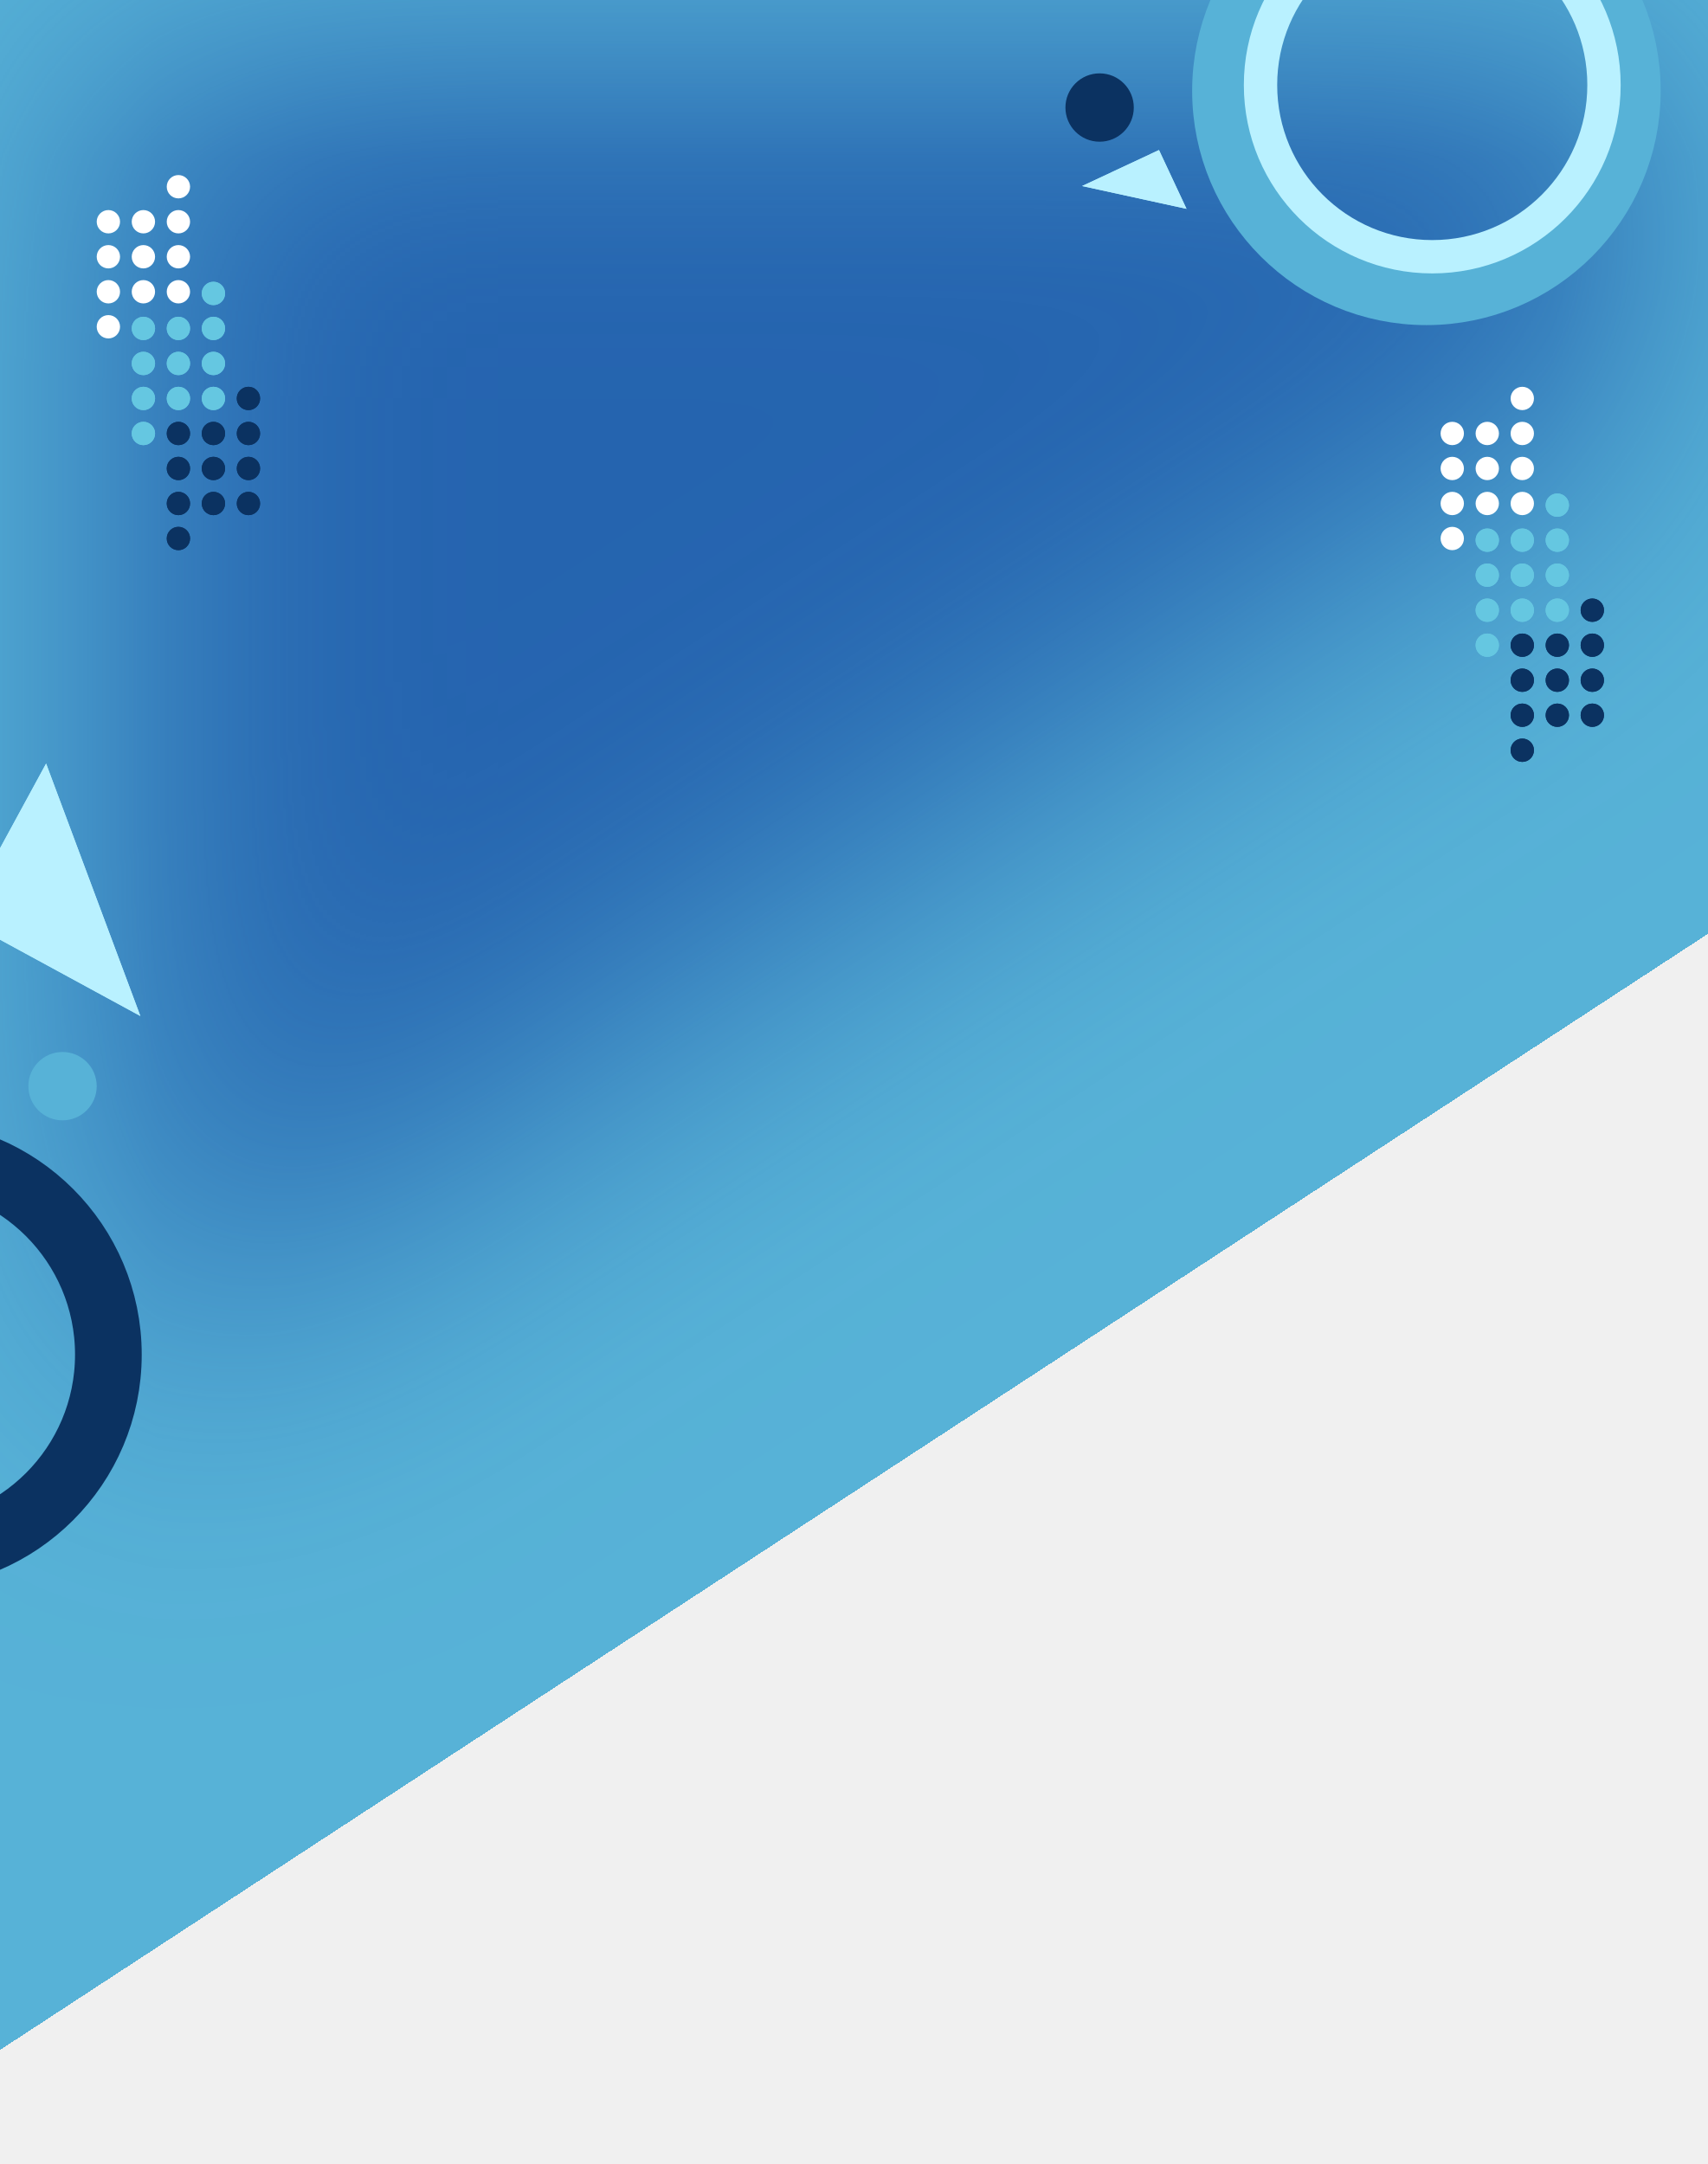
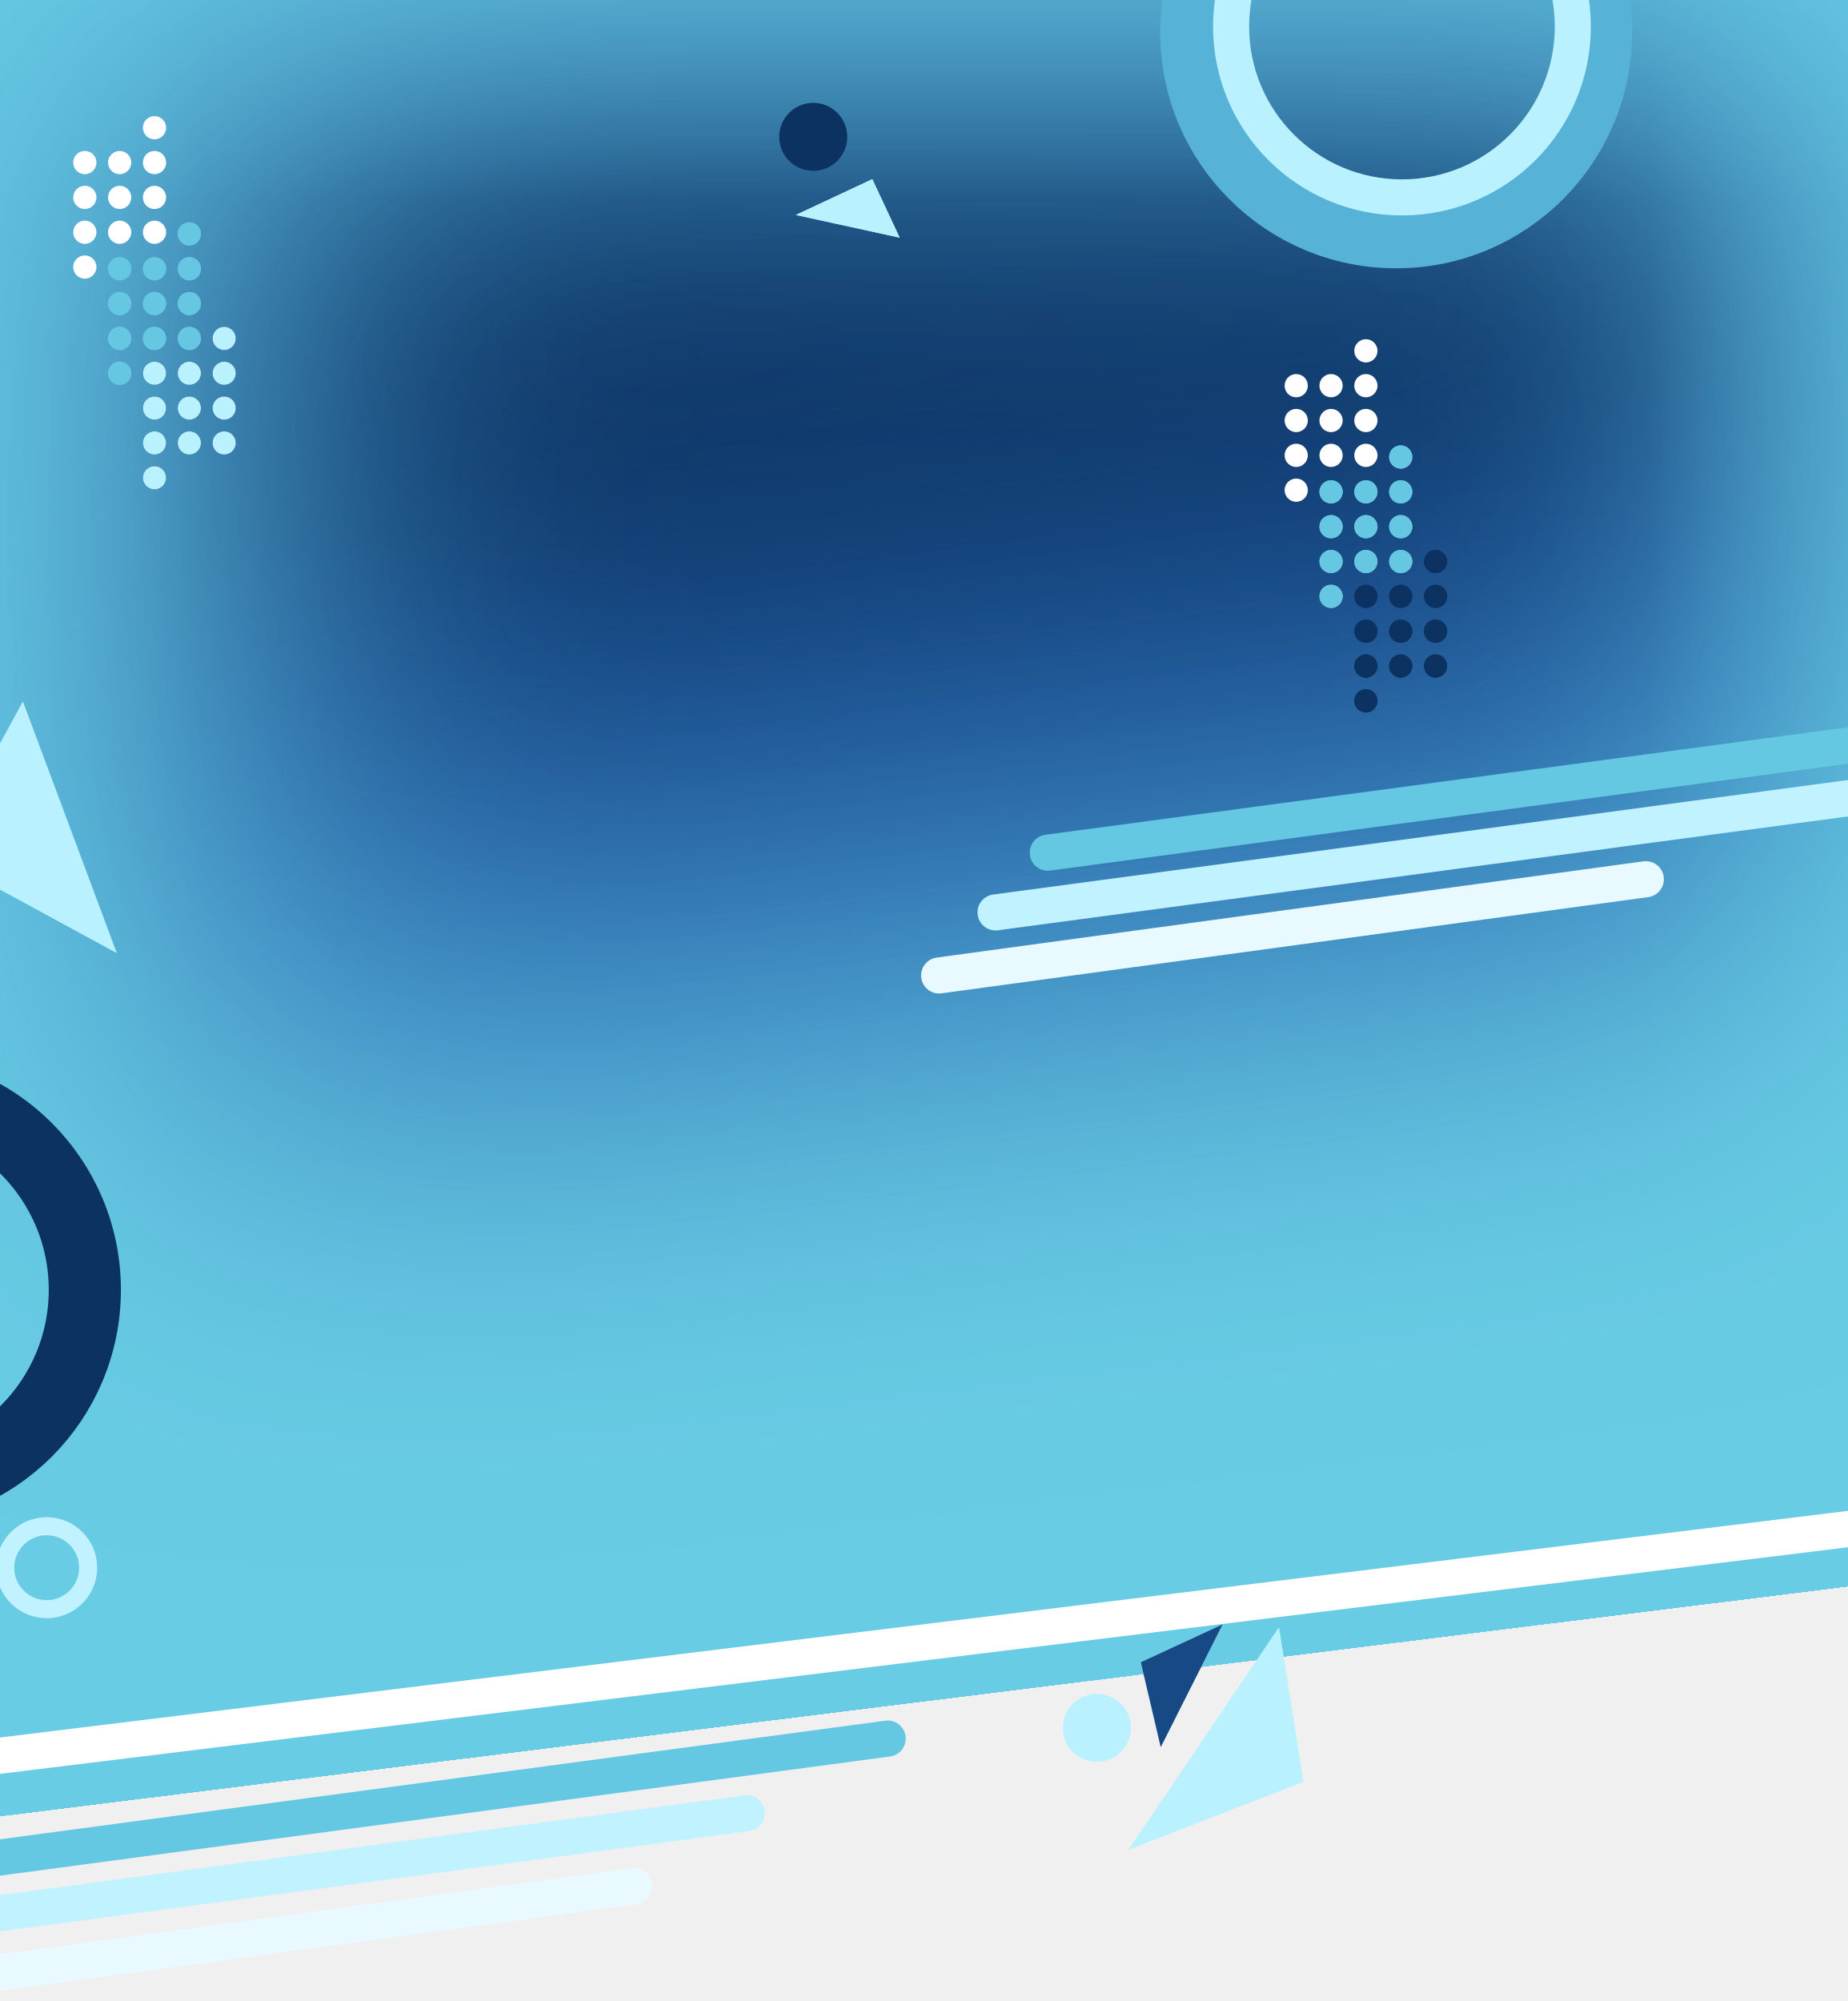
- <svg xmlns="http://www.w3.org/2000/svg" width="1024" height="1298" viewBox="0 0 1024 1298" fill="none">
-   <g filter="url(#filter0_i_666_12142)">
-     <path d="M-480.254 -203L1202.5 3.5L1180 458L-104.5 1297.5L-480.254 -203Z" fill="#2564AF" />
+ <svg xmlns="http://www.w3.org/2000/svg" width="1024" height="1109" viewBox="0 0 1024 1109" fill="none">
+   <g filter="url(#filter0_ii_3_186)">
+     <rect x="-261" y="-57.102" width="1295.68" height="1087.66" transform="rotate(-7.08884 -261 -57.1025)" fill="#0B3261" />
  </g>
-   <circle cx="86" cy="197" r="7" fill="#65C7E1" />
-   <circle cx="107" cy="197" r="7" fill="#65C7E1" />
-   <path d="M135 197C135 200.866 131.866 204 128 204C124.134 204 121 200.866 121 197C121 193.134 124.134 190 128 190C131.866 190 135 193.134 135 197Z" fill="#65C7E1" />
-   <path d="M135 176C135 179.866 131.866 183 128 183C124.134 183 121 179.866 121 176C121 172.134 124.134 169 128 169C131.866 169 135 172.134 135 176Z" fill="#65C7E1" />
-   <path d="M93 260C93 263.866 89.866 267 86 267C82.134 267 79 263.866 79 260C79 256.134 82.134 253 86 253C89.866 253 93 256.134 93 260Z" fill="#65C7E1" />
-   <circle cx="86" cy="218" r="7" fill="#65C7E1" />
-   <circle cx="107" cy="218" r="7" fill="#65C7E1" />
-   <path d="M135 218C135 221.866 131.866 225 128 225C124.134 225 121 221.866 121 218C121 214.134 124.134 211 128 211C131.866 211 135 214.134 135 218Z" fill="#65C7E1" />
-   <circle cx="86" cy="239" r="7" fill="#65C7E1" />
-   <circle cx="107" cy="239" r="7" fill="#65C7E1" />
-   <path d="M135 239C135 242.866 131.866 246 128 246C124.134 246 121 242.866 121 239C121 235.134 124.134 232 128 232C131.866 232 135 235.134 135 239Z" fill="#65C7E1" />
-   <circle cx="107" cy="260" r="7" fill="#0B3261" />
-   <circle cx="128" cy="260" r="7" fill="#0B3261" />
-   <path d="M156 260C156 263.866 152.866 267 149 267C145.134 267 142 263.866 142 260C142 256.134 145.134 253 149 253C152.866 253 156 256.134 156 260Z" fill="#0B3261" />
-   <path d="M156 239C156 242.866 152.866 246 149 246C145.134 246 142 242.866 142 239C142 235.134 145.134 232 149 232C152.866 232 156 235.134 156 239Z" fill="#0B3261" />
-   <path d="M114 323C114 326.866 110.866 330 107 330C103.134 330 100 326.866 100 323C100 319.134 103.134 316 107 316C110.866 316 114 319.134 114 323Z" fill="#0B3261" />
-   <circle cx="107" cy="281" r="7" fill="#0B3261" />
-   <circle cx="128" cy="281" r="7" fill="#0B3261" />
-   <path d="M156 281C156 284.866 152.866 288 149 288C145.134 288 142 284.866 142 281C142 277.134 145.134 274 149 274C152.866 274 156 277.134 156 281Z" fill="#0B3261" />
-   <circle cx="107" cy="302" r="7" fill="#0B3261" />
-   <circle cx="128" cy="302" r="7" fill="#0B3261" />
-   <path d="M156 302C156 305.866 152.866 309 149 309C145.134 309 142 305.866 142 302C142 298.134 145.134 295 149 295C152.866 295 156 298.134 156 302Z" fill="#0B3261" />
-   <circle cx="86" cy="197" r="7" fill="#65C7E1" />
-   <circle cx="107" cy="197" r="7" fill="#65C7E1" />
-   <path d="M135 197C135 200.866 131.866 204 128 204C124.134 204 121 200.866 121 197C121 193.134 124.134 190 128 190C131.866 190 135 193.134 135 197Z" fill="#65C7E1" />
-   <path d="M135 176C135 179.866 131.866 183 128 183C124.134 183 121 179.866 121 176C121 172.134 124.134 169 128 169C131.866 169 135 172.134 135 176Z" fill="#65C7E1" />
-   <path d="M93 260C93 263.866 89.866 267 86 267C82.134 267 79 263.866 79 260C79 256.134 82.134 253 86 253C89.866 253 93 256.134 93 260Z" fill="#65C7E1" />
-   <circle cx="86" cy="218" r="7" fill="#65C7E1" />
-   <circle cx="107" cy="218" r="7" fill="#65C7E1" />
-   <path d="M135 218C135 221.866 131.866 225 128 225C124.134 225 121 221.866 121 218C121 214.134 124.134 211 128 211C131.866 211 135 214.134 135 218Z" fill="#65C7E1" />
-   <circle cx="86" cy="239" r="7" fill="#65C7E1" />
-   <circle cx="107" cy="239" r="7" fill="#65C7E1" />
-   <path d="M135 239C135 242.866 131.866 246 128 246C124.134 246 121 242.866 121 239C121 235.134 124.134 232 128 232C131.866 232 135 235.134 135 239Z" fill="#65C7E1" />
-   <circle cx="107" cy="260" r="7" fill="#0B3261" />
-   <circle cx="128" cy="260" r="7" fill="#0B3261" />
-   <path d="M156 260C156 263.866 152.866 267 149 267C145.134 267 142 263.866 142 260C142 256.134 145.134 253 149 253C152.866 253 156 256.134 156 260Z" fill="#0B3261" />
-   <path d="M156 239C156 242.866 152.866 246 149 246C145.134 246 142 242.866 142 239C142 235.134 145.134 232 149 232C152.866 232 156 235.134 156 239Z" fill="#0B3261" />
-   <path d="M114 323C114 326.866 110.866 330 107 330C103.134 330 100 326.866 100 323C100 319.134 103.134 316 107 316C110.866 316 114 319.134 114 323Z" fill="#0B3261" />
-   <circle cx="107" cy="281" r="7" fill="#0B3261" />
-   <circle cx="128" cy="281" r="7" fill="#0B3261" />
-   <path d="M156 281C156 284.866 152.866 288 149 288C145.134 288 142 284.866 142 281C142 277.134 145.134 274 149 274C152.866 274 156 277.134 156 281Z" fill="#0B3261" />
-   <circle cx="107" cy="302" r="7" fill="#0B3261" />
-   <circle cx="128" cy="302" r="7" fill="#0B3261" />
-   <path d="M156 302C156 305.866 152.866 309 149 309C145.134 309 142 305.866 142 302C142 298.134 145.134 295 149 295C152.866 295 156 298.134 156 302Z" fill="#0B3261" />
-   <circle cx="65" cy="133" r="7" fill="white" />
-   <circle cx="86" cy="133" r="7" fill="white" />
-   <path d="M114 133C114 136.866 110.866 140 107 140C103.134 140 100 136.866 100 133C100 129.134 103.134 126 107 126C110.866 126 114 129.134 114 133Z" fill="white" />
-   <path d="M114 112C114 115.866 110.866 119 107 119C103.134 119 100 115.866 100 112C100 108.134 103.134 105 107 105C110.866 105 114 108.134 114 112Z" fill="white" />
-   <path d="M72 196C72 199.866 68.866 203 65 203C61.134 203 58 199.866 58 196C58 192.134 61.134 189 65 189C68.866 189 72 192.134 72 196Z" fill="white" />
-   <circle cx="65" cy="154" r="7" fill="white" />
-   <circle cx="86" cy="154" r="7" fill="white" />
-   <path d="M114 154C114 157.866 110.866 161 107 161C103.134 161 100 157.866 100 154C100 150.134 103.134 147 107 147C110.866 147 114 150.134 114 154Z" fill="white" />
-   <circle cx="65" cy="175" r="7" fill="white" />
-   <circle cx="86" cy="175" r="7" fill="white" />
-   <path d="M114 175C114 178.866 110.866 182 107 182C103.134 182 100 178.866 100 175C100 171.134 103.134 168 107 168C110.866 168 114 171.134 114 175Z" fill="white" />
-   <circle cx="892" cy="324" r="7" fill="#65C7E1" />
-   <circle cx="913" cy="324" r="7" fill="#65C7E1" />
-   <path d="M941 324C941 327.866 937.866 331 934 331C930.134 331 927 327.866 927 324C927 320.134 930.134 317 934 317C937.866 317 941 320.134 941 324Z" fill="#65C7E1" />
-   <path d="M941 303C941 306.866 937.866 310 934 310C930.134 310 927 306.866 927 303C927 299.134 930.134 296 934 296C937.866 296 941 299.134 941 303Z" fill="#65C7E1" />
-   <path d="M899 387C899 390.866 895.866 394 892 394C888.134 394 885 390.866 885 387C885 383.134 888.134 380 892 380C895.866 380 899 383.134 899 387Z" fill="#65C7E1" />
-   <circle cx="892" cy="345" r="7" fill="#65C7E1" />
-   <circle cx="913" cy="345" r="7" fill="#65C7E1" />
-   <path d="M941 345C941 348.866 937.866 352 934 352C930.134 352 927 348.866 927 345C927 341.134 930.134 338 934 338C937.866 338 941 341.134 941 345Z" fill="#65C7E1" />
-   <circle cx="892" cy="366" r="7" fill="#65C7E1" />
-   <circle cx="913" cy="366" r="7" fill="#65C7E1" />
-   <path d="M941 366C941 369.866 937.866 373 934 373C930.134 373 927 369.866 927 366C927 362.134 930.134 359 934 359C937.866 359 941 362.134 941 366Z" fill="#65C7E1" />
-   <circle cx="913" cy="387" r="7" fill="#0B3261" />
-   <circle cx="934" cy="387" r="7" fill="#0B3261" />
-   <path d="M962 387C962 390.866 958.866 394 955 394C951.134 394 948 390.866 948 387C948 383.134 951.134 380 955 380C958.866 380 962 383.134 962 387Z" fill="#0B3261" />
-   <path d="M962 366C962 369.866 958.866 373 955 373C951.134 373 948 369.866 948 366C948 362.134 951.134 359 955 359C958.866 359 962 362.134 962 366Z" fill="#0B3261" />
-   <path d="M920 450C920 453.866 916.866 457 913 457C909.134 457 906 453.866 906 450C906 446.134 909.134 443 913 443C916.866 443 920 446.134 920 450Z" fill="#0B3261" />
-   <circle cx="913" cy="408" r="7" fill="#0B3261" />
-   <circle cx="934" cy="408" r="7" fill="#0B3261" />
-   <path d="M962 408C962 411.866 958.866 415 955 415C951.134 415 948 411.866 948 408C948 404.134 951.134 401 955 401C958.866 401 962 404.134 962 408Z" fill="#0B3261" />
-   <circle cx="913" cy="429" r="7" fill="#0B3261" />
-   <circle cx="934" cy="429" r="7" fill="#0B3261" />
-   <path d="M962 429C962 432.866 958.866 436 955 436C951.134 436 948 432.866 948 429C948 425.134 951.134 422 955 422C958.866 422 962 425.134 962 429Z" fill="#0B3261" />
-   <circle cx="892" cy="324" r="7" fill="#65C7E1" />
-   <circle cx="913" cy="324" r="7" fill="#65C7E1" />
-   <path d="M941 324C941 327.866 937.866 331 934 331C930.134 331 927 327.866 927 324C927 320.134 930.134 317 934 317C937.866 317 941 320.134 941 324Z" fill="#65C7E1" />
-   <path d="M941 303C941 306.866 937.866 310 934 310C930.134 310 927 306.866 927 303C927 299.134 930.134 296 934 296C937.866 296 941 299.134 941 303Z" fill="#65C7E1" />
-   <path d="M899 387C899 390.866 895.866 394 892 394C888.134 394 885 390.866 885 387C885 383.134 888.134 380 892 380C895.866 380 899 383.134 899 387Z" fill="#65C7E1" />
-   <circle cx="892" cy="345" r="7" fill="#65C7E1" />
-   <circle cx="913" cy="345" r="7" fill="#65C7E1" />
-   <path d="M941 345C941 348.866 937.866 352 934 352C930.134 352 927 348.866 927 345C927 341.134 930.134 338 934 338C937.866 338 941 341.134 941 345Z" fill="#65C7E1" />
-   <circle cx="892" cy="366" r="7" fill="#65C7E1" />
-   <circle cx="913" cy="366" r="7" fill="#65C7E1" />
-   <path d="M941 366C941 369.866 937.866 373 934 373C930.134 373 927 369.866 927 366C927 362.134 930.134 359 934 359C937.866 359 941 362.134 941 366Z" fill="#65C7E1" />
-   <circle cx="913" cy="387" r="7" fill="#0B3261" />
-   <circle cx="934" cy="387" r="7" fill="#0B3261" />
-   <path d="M962 387C962 390.866 958.866 394 955 394C951.134 394 948 390.866 948 387C948 383.134 951.134 380 955 380C958.866 380 962 383.134 962 387Z" fill="#0B3261" />
-   <path d="M962 366C962 369.866 958.866 373 955 373C951.134 373 948 369.866 948 366C948 362.134 951.134 359 955 359C958.866 359 962 362.134 962 366Z" fill="#0B3261" />
-   <path d="M920 450C920 453.866 916.866 457 913 457C909.134 457 906 453.866 906 450C906 446.134 909.134 443 913 443C916.866 443 920 446.134 920 450Z" fill="#0B3261" />
-   <circle cx="913" cy="408" r="7" fill="#0B3261" />
-   <circle cx="934" cy="408" r="7" fill="#0B3261" />
-   <path d="M962 408C962 411.866 958.866 415 955 415C951.134 415 948 411.866 948 408C948 404.134 951.134 401 955 401C958.866 401 962 404.134 962 408Z" fill="#0B3261" />
-   <circle cx="913" cy="429" r="7" fill="#0B3261" />
-   <circle cx="934" cy="429" r="7" fill="#0B3261" />
-   <path d="M962 429C962 432.866 958.866 436 955 436C951.134 436 948 432.866 948 429C948 425.134 951.134 422 955 422C958.866 422 962 425.134 962 429Z" fill="#0B3261" />
-   <circle cx="871" cy="260" r="7" fill="white" />
-   <circle cx="892" cy="260" r="7" fill="white" />
-   <path d="M920 260C920 263.866 916.866 267 913 267C909.134 267 906 263.866 906 260C906 256.134 909.134 253 913 253C916.866 253 920 256.134 920 260Z" fill="white" />
-   <path d="M920 239C920 242.866 916.866 246 913 246C909.134 246 906 242.866 906 239C906 235.134 909.134 232 913 232C916.866 232 920 235.134 920 239Z" fill="white" />
-   <path d="M878 323C878 326.866 874.866 330 871 330C867.134 330 864 326.866 864 323C864 319.134 867.134 316 871 316C874.866 316 878 319.134 878 323Z" fill="white" />
-   <circle cx="871" cy="281" r="7" fill="white" />
-   <circle cx="892" cy="281" r="7" fill="white" />
-   <path d="M920 281C920 284.866 916.866 288 913 288C909.134 288 906 284.866 906 281C906 277.134 909.134 274 913 274C916.866 274 920 277.134 920 281Z" fill="white" />
-   <circle cx="871" cy="302" r="7" fill="white" />
-   <circle cx="892" cy="302" r="7" fill="white" />
-   <path d="M920 302C920 305.866 916.866 309 913 309C909.134 309 906 305.866 906 302C906 298.134 909.134 295 913 295C916.866 295 920 298.134 920 302Z" fill="white" />
-   <circle cx="855.5" cy="54.5" r="120.5" stroke="#57B2D7" stroke-width="40" />
-   <circle cx="859" cy="51" r="103" stroke="#B9F1FF" stroke-width="20" />
-   <circle cx="-55.5" cy="812.5" r="120.5" stroke="#0B3261" stroke-width="40" />
-   <path d="M27.65 458L84.171 609.411L-23 551.116L27.65 458Z" fill="#B9F1FF" />
-   <path d="M27.65 458L84.171 609.411L-23 551.116L27.65 458Z" fill="#B9F1FF" />
-   <path d="M711.615 125.262L649 111.586L695.106 90L711.615 125.262Z" fill="#B9F1FF" />
-   <path d="M711.615 125.262L649 111.586L695.106 90L711.615 125.262Z" fill="#B9F1FF" />
-   <circle cx="659.5" cy="64.5" r="20.5" fill="#0B3261" />
-   <circle cx="37.5" cy="651.5" r="20.5" fill="#57B2D7" />
+   <circle cx="66.321" cy="148.938" r="6.436" fill="#65C7E1" />
+   <circle cx="85.629" cy="148.938" r="6.436" fill="#65C7E1" />
+   <path d="M111.374 148.938C111.374 152.492 108.492 155.374 104.938 155.374C101.383 155.374 98.502 152.492 98.502 148.938C98.502 145.383 101.383 142.502 104.938 142.502C108.492 142.502 111.374 145.383 111.374 148.938Z" fill="#65C7E1" />
+   <path d="M111.374 129.629C111.374 133.184 108.492 136.066 104.938 136.066C101.383 136.066 98.502 133.184 98.502 129.629C98.502 126.075 101.383 123.193 104.938 123.193C108.492 123.193 111.374 126.075 111.374 129.629Z" fill="#65C7E1" />
+   <path d="M72.757 206.862C72.757 210.417 69.876 213.299 66.321 213.299C62.767 213.299 59.885 210.417 59.885 206.862C59.885 203.308 62.767 200.426 66.321 200.426C69.876 200.426 72.757 203.308 72.757 206.862Z" fill="#65C7E1" />
+   <circle cx="66.321" cy="168.246" r="6.436" fill="#65C7E1" />
+   <circle cx="85.629" cy="168.246" r="6.436" fill="#65C7E1" />
+   <path d="M111.374 168.246C111.374 171.8 108.492 174.682 104.938 174.682C101.383 174.682 98.502 171.8 98.502 168.246C98.502 164.691 101.383 161.81 104.938 161.81C108.492 161.81 111.374 164.691 111.374 168.246Z" fill="#65C7E1" />
+   <circle cx="66.321" cy="187.554" r="6.436" fill="#65C7E1" />
+   <circle cx="85.629" cy="187.554" r="6.436" fill="#65C7E1" />
+   <path d="M111.374 187.554C111.374 191.109 108.492 193.99 104.938 193.99C101.383 193.99 98.502 191.109 98.502 187.554C98.502 184 101.383 181.118 104.938 181.118C108.492 181.118 111.374 184 111.374 187.554Z" fill="#65C7E1" />
+   <circle cx="85.629" cy="206.862" r="6.436" fill="#0B3261" />
+   <circle cx="104.938" cy="206.862" r="6.436" fill="#0B3261" />
+   <path d="M130.682 206.862C130.682 210.417 127.8 213.299 124.246 213.299C120.691 213.299 117.81 210.417 117.81 206.862C117.81 203.308 120.691 200.426 124.246 200.426C127.8 200.426 130.682 203.308 130.682 206.862Z" fill="#0B3261" />
+   <path d="M130.682 187.554C130.682 191.109 127.8 193.99 124.246 193.99C120.691 193.99 117.81 191.109 117.81 187.554C117.81 184 120.691 181.118 124.246 181.118C127.8 181.118 130.682 184 130.682 187.554Z" fill="#0B3261" />
+   <path d="M92.066 264.787C92.066 268.342 89.184 271.223 85.629 271.223C82.075 271.223 79.193 268.342 79.193 264.787C79.193 261.233 82.075 258.351 85.629 258.351C89.184 258.351 92.066 261.233 92.066 264.787Z" fill="#0B3261" />
+   <circle cx="85.629" cy="226.171" r="6.436" fill="#0B3261" />
+   <circle cx="104.938" cy="226.171" r="6.436" fill="#0B3261" />
+   <path d="M130.682 226.171C130.682 229.725 127.8 232.607 124.246 232.607C120.691 232.607 117.81 229.725 117.81 226.171C117.81 222.616 120.691 219.734 124.246 219.734C127.8 219.734 130.682 222.616 130.682 226.171Z" fill="#0B3261" />
+   <circle cx="85.629" cy="245.479" r="6.436" fill="#0B3261" />
+   <circle cx="104.938" cy="245.479" r="6.436" fill="#0B3261" />
+   <path d="M130.682 245.479C130.682 249.033 127.8 251.915 124.246 251.915C120.691 251.915 117.81 249.033 117.81 245.479C117.81 241.924 120.691 239.043 124.246 239.043C127.8 239.043 130.682 241.924 130.682 245.479Z" fill="#0B3261" />
+   <circle cx="66.321" cy="148.938" r="6.436" fill="#65C7E1" />
+   <circle cx="85.629" cy="148.938" r="6.436" fill="#65C7E1" />
+   <path d="M111.374 148.938C111.374 152.492 108.492 155.374 104.938 155.374C101.383 155.374 98.502 152.492 98.502 148.938C98.502 145.383 101.383 142.502 104.938 142.502C108.492 142.502 111.374 145.383 111.374 148.938Z" fill="#65C7E1" />
+   <path d="M111.374 129.629C111.374 133.184 108.492 136.066 104.938 136.066C101.383 136.066 98.502 133.184 98.502 129.629C98.502 126.075 101.383 123.193 104.938 123.193C108.492 123.193 111.374 126.075 111.374 129.629Z" fill="#65C7E1" />
+   <path d="M72.757 206.862C72.757 210.417 69.876 213.299 66.321 213.299C62.767 213.299 59.885 210.417 59.885 206.862C59.885 203.308 62.767 200.426 66.321 200.426C69.876 200.426 72.757 203.308 72.757 206.862Z" fill="#65C7E1" />
+   <circle cx="66.321" cy="168.246" r="6.436" fill="#65C7E1" />
+   <circle cx="85.629" cy="168.246" r="6.436" fill="#65C7E1" />
+   <path d="M111.374 168.246C111.374 171.8 108.492 174.682 104.938 174.682C101.383 174.682 98.502 171.8 98.502 168.246C98.502 164.691 101.383 161.81 104.938 161.81C108.492 161.81 111.374 164.691 111.374 168.246Z" fill="#65C7E1" />
+   <circle cx="66.321" cy="187.554" r="6.436" fill="#65C7E1" />
+   <circle cx="85.629" cy="187.554" r="6.436" fill="#65C7E1" />
+   <path d="M111.374 187.554C111.374 191.109 108.492 193.99 104.938 193.99C101.383 193.99 98.502 191.109 98.502 187.554C98.502 184 101.383 181.118 104.938 181.118C108.492 181.118 111.374 184 111.374 187.554Z" fill="#65C7E1" />
+   <circle cx="85.629" cy="206.862" r="6.436" fill="#B9F1FF" />
+   <circle cx="104.938" cy="206.862" r="6.436" fill="#B9F1FF" />
+   <path d="M130.682 206.862C130.682 210.417 127.8 213.299 124.246 213.299C120.691 213.299 117.81 210.417 117.81 206.862C117.81 203.308 120.691 200.426 124.246 200.426C127.8 200.426 130.682 203.308 130.682 206.862Z" fill="#B9F1FF" />
+   <path d="M130.682 187.554C130.682 191.109 127.8 193.99 124.246 193.99C120.691 193.99 117.81 191.109 117.81 187.554C117.81 184 120.691 181.118 124.246 181.118C127.8 181.118 130.682 184 130.682 187.554Z" fill="#B9F1FF" />
+   <path d="M92.066 264.787C92.066 268.342 89.184 271.223 85.629 271.223C82.075 271.223 79.193 268.342 79.193 264.787C79.193 261.233 82.075 258.351 85.629 258.351C89.184 258.351 92.066 261.233 92.066 264.787Z" fill="#B9F1FF" />
+   <circle cx="85.629" cy="226.171" r="6.436" fill="#B9F1FF" />
+   <circle cx="104.938" cy="226.171" r="6.436" fill="#B9F1FF" />
+   <path d="M130.682 226.171C130.682 229.725 127.8 232.607 124.246 232.607C120.691 232.607 117.81 229.725 117.81 226.171C117.81 222.616 120.691 219.734 124.246 219.734C127.8 219.734 130.682 222.616 130.682 226.171Z" fill="#B9F1FF" />
+   <circle cx="85.629" cy="245.479" r="6.436" fill="#B9F1FF" />
+   <circle cx="104.938" cy="245.479" r="6.436" fill="#B9F1FF" />
+   <path d="M130.682 245.479C130.682 249.033 127.8 251.915 124.246 251.915C120.691 251.915 117.81 249.033 117.81 245.479C117.81 241.924 120.691 239.043 124.246 239.043C127.8 239.043 130.682 241.924 130.682 245.479Z" fill="#B9F1FF" />
+   <circle cx="47.013" cy="90.093" r="6.436" fill="white" />
+   <circle cx="66.321" cy="90.093" r="6.436" fill="white" />
+   <path d="M92.066 90.093C92.066 93.648 89.184 96.529 85.629 96.529C82.075 96.529 79.193 93.648 79.193 90.093C79.193 86.539 82.075 83.657 85.629 83.657C89.184 83.657 92.066 86.539 92.066 90.093Z" fill="white" />
+   <path d="M92.066 70.785C92.066 74.34 89.184 77.221 85.629 77.221C82.075 77.221 79.193 74.34 79.193 70.785C79.193 67.23 82.075 64.349 85.629 64.349C89.184 64.349 92.066 67.23 92.066 70.785Z" fill="white" />
+   <path d="M53.449 148.018C53.449 151.573 50.567 154.454 47.013 154.454C43.458 154.454 40.577 151.573 40.577 148.018C40.577 144.463 43.458 141.582 47.013 141.582C50.567 141.582 53.449 144.463 53.449 148.018Z" fill="white" />
+   <circle cx="47.013" cy="109.401" r="6.436" fill="white" />
+   <circle cx="66.321" cy="109.401" r="6.436" fill="white" />
+   <path d="M92.066 109.401C92.066 112.956 89.184 115.838 85.629 115.838C82.075 115.838 79.193 112.956 79.193 109.401C79.193 105.847 82.075 102.965 85.629 102.965C89.184 102.965 92.066 105.847 92.066 109.401Z" fill="white" />
+   <circle cx="47.013" cy="128.71" r="6.436" fill="white" />
+   <circle cx="66.321" cy="128.71" r="6.436" fill="white" />
+   <path d="M92.066 128.71C92.066 132.264 89.184 135.146 85.629 135.146C82.075 135.146 79.193 132.264 79.193 128.71C79.193 125.155 82.075 122.273 85.629 122.273C89.184 122.273 92.066 125.155 92.066 128.71Z" fill="white" />
+   <circle cx="737.744" cy="272.588" r="6.436" fill="#65C7E1" />
+   <circle cx="757.053" cy="272.588" r="6.436" fill="#65C7E1" />
+   <path d="M782.797 272.588C782.797 276.143 779.916 279.025 776.361 279.025C772.806 279.025 769.925 276.143 769.925 272.588C769.925 269.034 772.806 266.152 776.361 266.152C779.916 266.152 782.797 269.034 782.797 272.588Z" fill="#65C7E1" />
+   <path d="M782.797 253.28C782.797 256.835 779.916 259.716 776.361 259.716C772.806 259.716 769.925 256.835 769.925 253.28C769.925 249.726 772.806 246.844 776.361 246.844C779.916 246.844 782.797 249.726 782.797 253.28Z" fill="#65C7E1" />
+   <path d="M744.181 330.513C744.181 334.068 741.299 336.949 737.744 336.949C734.19 336.949 731.308 334.068 731.308 330.513C731.308 326.959 734.19 324.077 737.744 324.077C741.299 324.077 744.181 326.959 744.181 330.513Z" fill="#65C7E1" />
+   <circle cx="737.744" cy="291.897" r="6.436" fill="#65C7E1" />
+   <circle cx="757.053" cy="291.897" r="6.436" fill="#65C7E1" />
+   <path d="M782.797 291.897C782.797 295.451 779.916 298.333 776.361 298.333C772.806 298.333 769.925 295.451 769.925 291.897C769.925 288.342 772.806 285.461 776.361 285.461C779.916 285.461 782.797 288.342 782.797 291.897Z" fill="#65C7E1" />
+   <circle cx="737.744" cy="311.205" r="6.436" fill="#65C7E1" />
+   <circle cx="757.053" cy="311.205" r="6.436" fill="#65C7E1" />
+   <path d="M782.797 311.205C782.797 314.76 779.916 317.641 776.361 317.641C772.806 317.641 769.925 314.76 769.925 311.205C769.925 307.65 772.806 304.769 776.361 304.769C779.916 304.769 782.797 307.65 782.797 311.205Z" fill="#65C7E1" />
+   <circle cx="757.053" cy="330.513" r="6.436" fill="#0B3261" />
+   <circle cx="776.361" cy="330.513" r="6.436" fill="#0B3261" />
+   <path d="M802.105 330.513C802.105 334.068 799.224 336.949 795.669 336.949C792.115 336.949 789.233 334.068 789.233 330.513C789.233 326.959 792.115 324.077 795.669 324.077C799.224 324.077 802.105 326.959 802.105 330.513Z" fill="#0B3261" />
+   <path d="M802.105 311.205C802.105 314.76 799.224 317.641 795.669 317.641C792.115 317.641 789.233 314.76 789.233 311.205C789.233 307.65 792.115 304.769 795.669 304.769C799.224 304.769 802.105 307.65 802.105 311.205Z" fill="#0B3261" />
+   <path d="M763.489 388.438C763.489 391.993 760.607 394.874 757.053 394.874C753.498 394.874 750.617 391.993 750.617 388.438C750.617 384.883 753.498 382.002 757.053 382.002C760.607 382.002 763.489 384.883 763.489 388.438Z" fill="#0B3261" />
+   <circle cx="757.053" cy="349.822" r="6.436" fill="#0B3261" />
+   <circle cx="776.361" cy="349.822" r="6.436" fill="#0B3261" />
+   <path d="M802.105 349.822C802.105 353.376 799.224 356.258 795.669 356.258C792.115 356.258 789.233 353.376 789.233 349.822C789.233 346.267 792.115 343.386 795.669 343.386C799.224 343.386 802.105 346.267 802.105 349.822Z" fill="#0B3261" />
+   <circle cx="757.053" cy="369.13" r="6.436" fill="#0B3261" />
+   <circle cx="776.361" cy="369.13" r="6.436" fill="#0B3261" />
+   <path d="M802.105 369.13C802.105 372.684 799.224 375.566 795.669 375.566C792.115 375.566 789.233 372.684 789.233 369.13C789.233 365.575 792.115 362.694 795.669 362.694C799.224 362.694 802.105 365.575 802.105 369.13Z" fill="#0B3261" />
+   <circle cx="737.744" cy="272.588" r="6.436" fill="#65C7E1" />
+   <circle cx="757.053" cy="272.588" r="6.436" fill="#65C7E1" />
+   <path d="M782.797 272.588C782.797 276.143 779.916 279.025 776.361 279.025C772.806 279.025 769.925 276.143 769.925 272.588C769.925 269.034 772.806 266.152 776.361 266.152C779.916 266.152 782.797 269.034 782.797 272.588Z" fill="#65C7E1" />
+   <path d="M782.797 253.28C782.797 256.835 779.916 259.716 776.361 259.716C772.806 259.716 769.925 256.835 769.925 253.28C769.925 249.726 772.806 246.844 776.361 246.844C779.916 246.844 782.797 249.726 782.797 253.28Z" fill="#65C7E1" />
+   <path d="M744.181 330.513C744.181 334.068 741.299 336.949 737.744 336.949C734.19 336.949 731.308 334.068 731.308 330.513C731.308 326.959 734.19 324.077 737.744 324.077C741.299 324.077 744.181 326.959 744.181 330.513Z" fill="#65C7E1" />
+   <circle cx="737.744" cy="291.897" r="6.436" fill="#65C7E1" />
+   <circle cx="757.053" cy="291.897" r="6.436" fill="#65C7E1" />
+   <path d="M782.797 291.897C782.797 295.451 779.916 298.333 776.361 298.333C772.806 298.333 769.925 295.451 769.925 291.897C769.925 288.342 772.806 285.461 776.361 285.461C779.916 285.461 782.797 288.342 782.797 291.897Z" fill="#65C7E1" />
+   <circle cx="737.744" cy="311.205" r="6.436" fill="#65C7E1" />
+   <circle cx="757.053" cy="311.205" r="6.436" fill="#65C7E1" />
+   <path d="M782.797 311.205C782.797 314.76 779.916 317.641 776.361 317.641C772.806 317.641 769.925 314.76 769.925 311.205C769.925 307.65 772.806 304.769 776.361 304.769C779.916 304.769 782.797 307.65 782.797 311.205Z" fill="#65C7E1" />
+   <circle cx="757.053" cy="330.513" r="6.436" fill="#0B3261" />
+   <circle cx="776.361" cy="330.513" r="6.436" fill="#0B3261" />
+   <path d="M802.105 330.513C802.105 334.068 799.224 336.949 795.669 336.949C792.115 336.949 789.233 334.068 789.233 330.513C789.233 326.959 792.115 324.077 795.669 324.077C799.224 324.077 802.105 326.959 802.105 330.513Z" fill="#0B3261" />
+   <path d="M802.105 311.205C802.105 314.76 799.224 317.641 795.669 317.641C792.115 317.641 789.233 314.76 789.233 311.205C789.233 307.65 792.115 304.769 795.669 304.769C799.224 304.769 802.105 307.65 802.105 311.205Z" fill="#0B3261" />
+   <path d="M763.489 388.438C763.489 391.993 760.607 394.874 757.053 394.874C753.498 394.874 750.617 391.993 750.617 388.438C750.617 384.883 753.498 382.002 757.053 382.002C760.607 382.002 763.489 384.883 763.489 388.438Z" fill="#0B3261" />
+   <circle cx="757.053" cy="349.822" r="6.436" fill="#0B3261" />
+   <circle cx="776.361" cy="349.822" r="6.436" fill="#0B3261" />
+   <path d="M802.105 349.822C802.105 353.376 799.224 356.258 795.669 356.258C792.115 356.258 789.233 353.376 789.233 349.822C789.233 346.267 792.115 343.386 795.669 343.386C799.224 343.386 802.105 346.267 802.105 349.822Z" fill="#0B3261" />
+   <circle cx="757.053" cy="369.13" r="6.436" fill="#0B3261" />
+   <circle cx="776.361" cy="369.13" r="6.436" fill="#0B3261" />
+   <path d="M802.105 369.13C802.105 372.684 799.224 375.566 795.669 375.566C792.115 375.566 789.233 372.684 789.233 369.13C789.233 365.575 792.115 362.694 795.669 362.694C799.224 362.694 802.105 365.575 802.105 369.13Z" fill="#0B3261" />
+   <circle cx="718.436" cy="213.744" r="6.436" fill="white" />
+   <circle cx="737.744" cy="213.744" r="6.436" fill="white" />
+   <path d="M763.489 213.744C763.489 217.299 760.607 220.18 757.053 220.18C753.498 220.18 750.617 217.299 750.617 213.744C750.617 210.19 753.498 207.308 757.053 207.308C760.607 207.308 763.489 210.19 763.489 213.744Z" fill="white" />
+   <path d="M763.489 194.436C763.489 197.991 760.607 200.872 757.053 200.872C753.498 200.872 750.617 197.991 750.617 194.436C750.617 190.882 753.498 188 757.053 188C760.607 188 763.489 190.882 763.489 194.436Z" fill="white" />
+   <path d="M724.872 271.669C724.872 275.224 721.991 278.105 718.436 278.105C714.882 278.105 712 275.224 712 271.669C712 268.115 714.882 265.233 718.436 265.233C721.991 265.233 724.872 268.115 724.872 271.669Z" fill="white" />
+   <circle cx="718.436" cy="233.052" r="6.436" fill="white" />
+   <circle cx="737.744" cy="233.052" r="6.436" fill="white" />
+   <path d="M763.489 233.052C763.489 236.607 760.607 239.489 757.053 239.489C753.498 239.489 750.617 236.607 750.617 233.052C750.617 229.498 753.498 226.616 757.053 226.616C760.607 226.616 763.489 229.498 763.489 233.052Z" fill="white" />
+   <circle cx="718.436" cy="252.361" r="6.436" fill="white" />
+   <circle cx="737.744" cy="252.361" r="6.436" fill="white" />
+   <path d="M763.489 252.361C763.489 255.915 760.607 258.797 757.053 258.797C753.498 258.797 750.617 255.915 750.617 252.361C750.617 248.806 753.498 245.925 757.053 245.925C760.607 245.925 763.489 248.806 763.489 252.361Z" fill="white" />
+   <circle cx="773.831" cy="17.917" r="110.793" stroke="#57B2D7" stroke-width="40" />
+   <circle cx="777.049" cy="14.7" r="94.703" stroke="#B9F1FF" stroke-width="20" />
+   <circle cx="-63.78" cy="714.853" r="110.793" stroke="#0B3261" stroke-width="40" />
+   <circle cx="25.866" cy="868.86" r="22.986" stroke="#C1F2FF" stroke-width="10" />
+   <path d="M12.672 388.911L64.639 528.125L-33.898 474.526L12.672 388.911Z" fill="#B9F1FF" />
+   <path d="M12.672 388.911L64.639 528.125L-33.898 474.526L12.672 388.911Z" fill="#B9F1FF" />
+   <path d="M625.629 1025.07L708.853 901.966L722.379 987.474L625.629 1025.07Z" fill="#B9F1FF" />
+   <path d="M625.629 1025.07L708.853 901.966L722.379 987.474L625.629 1025.07Z" fill="#B9F1FF" />
+   <path d="M632.297 921.229L677.675 900.242L643.347 968.32L632.297 921.229Z" fill="#B9F1FF" />
+   <path d="M632.297 921.229L677.675 900.242L643.347 968.32L632.297 921.229Z" fill="#174984" />
+   <path d="M498.657 131.716L441.087 119.141L483.479 99.294L498.657 131.716Z" fill="#B9F1FF" />
+   <path d="M498.657 131.716L441.087 119.141L483.479 99.294L498.657 131.716Z" fill="#B9F1FF" />
+   <circle cx="450.741" cy="75.849" r="18.849" fill="#0B3261" />
+   <circle cx="607.966" cy="957.593" r="18.849" fill="#B9F1FF" />
+   <path d="M-9.073 1030.68L492.022 963.562" stroke="#65C8E2" stroke-width="20" stroke-linecap="round" />
+   <path d="M-25 976.119L1036 846" stroke="white" stroke-width="20" stroke-linecap="round" />
+   <path d="M-87.226 1072.06L413.87 1004.94" stroke="#C1F2FF" stroke-width="20" stroke-linecap="round" />
+   <path d="M-40.334 1098.72L351.348 1045.39" stroke="#E8FAFF" stroke-width="20" stroke-linecap="round" />
+   <path d="M580.748 472.581L1081.84 405.461" stroke="#65C8E2" stroke-width="20" stroke-linecap="round" />
+   <path d="M551.786 505.681L1052.88 438.561" stroke="#C1F2FF" stroke-width="20" stroke-linecap="round" />
+   <path d="M520.525 540.619L912.207 487.292" stroke="#E8FAFF" stroke-width="20" stroke-linecap="round" />
  <defs>
-     <filter id="filter0_i_666_12142" x="-480.254" y="-403" width="1741.75" height="1700.5" filterUnits="userSpaceOnUse" color-interpolation-filters="sRGB">
+     <filter id="filter0_ii_3_186" x="-261" y="-467" width="1520" height="1489.25" filterUnits="userSpaceOnUse" color-interpolation-filters="sRGB">
      <feFlood flood-opacity="0" result="BackgroundImageFix" />
      <feBlend mode="normal" in="SourceGraphic" in2="BackgroundImageFix" result="shape" />
      <feColorMatrix in="SourceAlpha" type="matrix" values="0 0 0 0 0 0 0 0 0 0 0 0 0 0 0 0 0 0 127 0" result="hardAlpha" />
-       <feOffset dx="59" dy="-400" />
-       <feGaussianBlur stdDeviation="100" />
+       <feOffset dx="100" dy="-600" />
+       <feGaussianBlur stdDeviation="125" />
      <feComposite in2="hardAlpha" operator="arithmetic" k2="-1" k3="1" />
-       <feColorMatrix type="matrix" values="0 0 0 0 0.341 0 0 0 0 0.698 0 0 0 0 0.843 0 0 0 1 0" />
-       <feBlend mode="normal" in2="shape" result="effect1_innerShadow_666_12142" />
+       <feColorMatrix type="matrix" values="0 0 0 0 0.145 0 0 0 0 0.392 0 0 0 0 0.686 0 0 0 1 0" />
+       <feBlend mode="normal" in2="shape" result="effect1_innerShadow_3_186" />
+       <feColorMatrix in="SourceAlpha" type="matrix" values="0 0 0 0 0 0 0 0 0 0 0 0 0 0 0 0 0 0 127 0" result="hardAlpha" />
+       <feOffset dx="100" dy="-400" />
+       <feGaussianBlur stdDeviation="125" />
+       <feComposite in2="hardAlpha" operator="arithmetic" k2="-1" k3="1" />
+       <feColorMatrix type="matrix" values="0 0 0 0 0.408 0 0 0 0 0.8 0 0 0 0 0.894 0 0 0 1 0" />
+       <feBlend mode="normal" in2="effect1_innerShadow_3_186" result="effect2_innerShadow_3_186" />
    </filter>
  </defs>
</svg>
